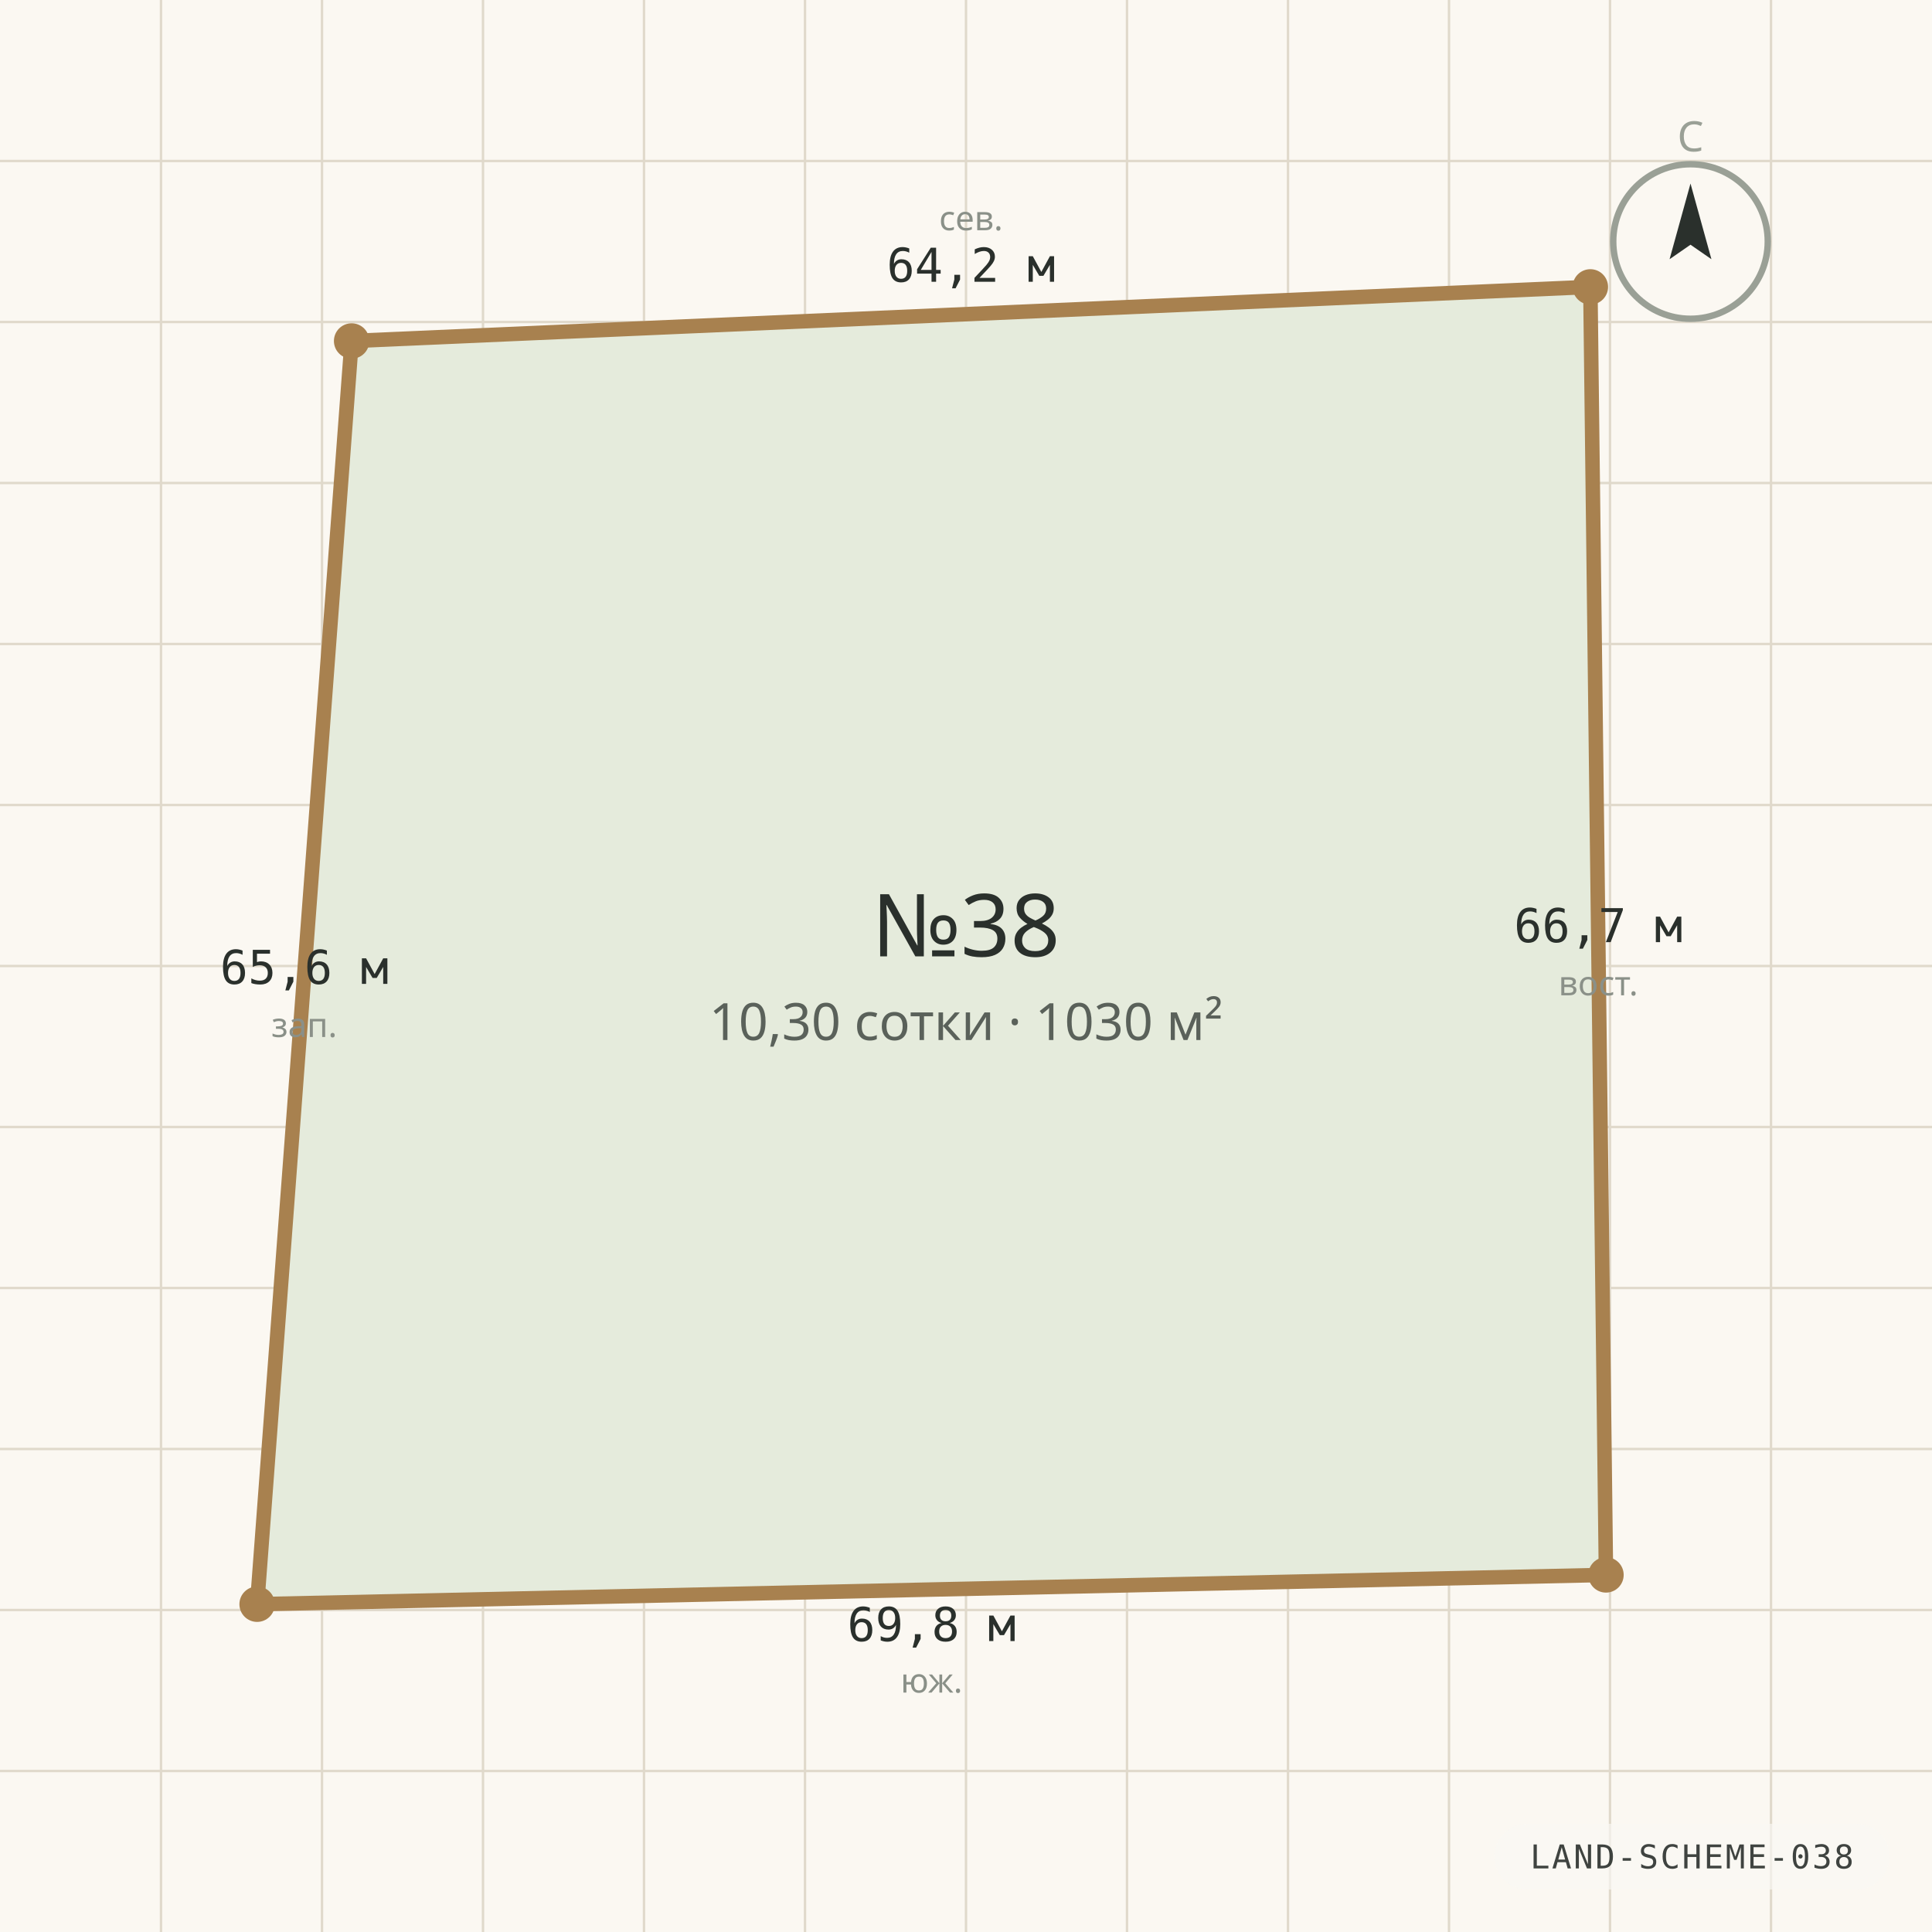
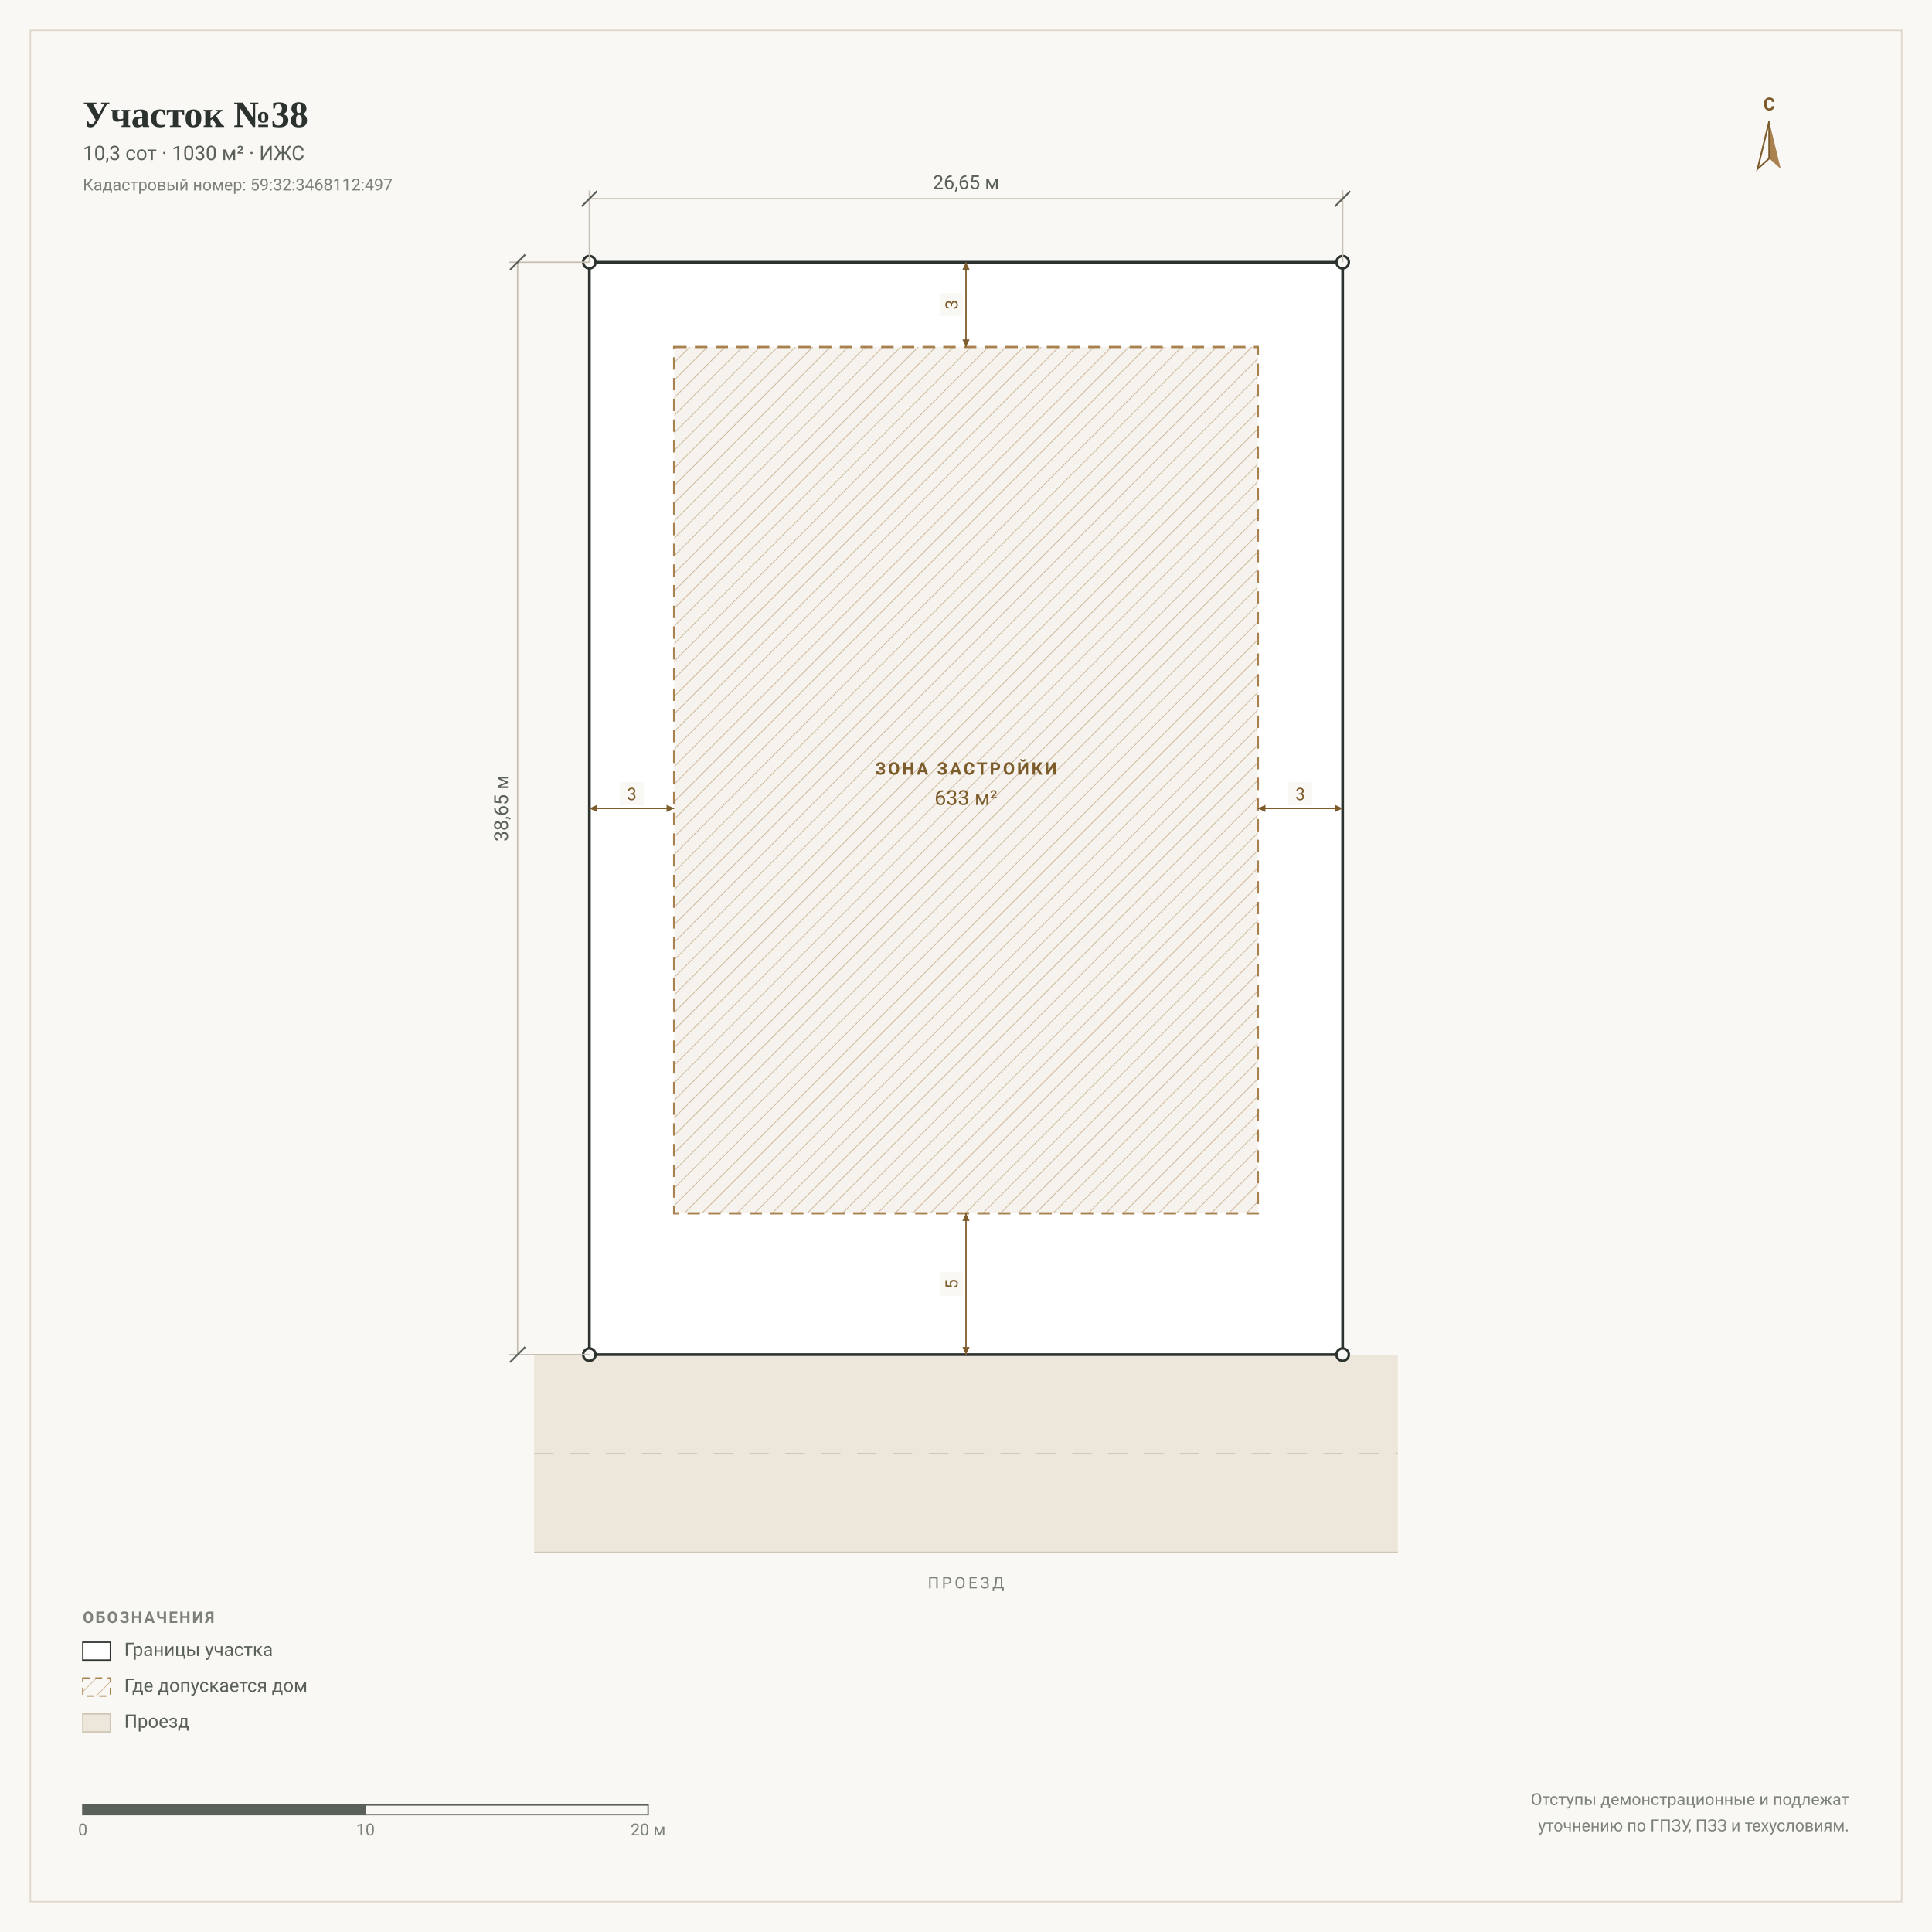
- <svg xmlns="http://www.w3.org/2000/svg" viewBox="0 0 1200 1200" width="1200" height="1200" role="img" aria-label="Схема границ участка №38" preserveAspectRatio="xMidYMid slice">
-   <rect width="1200" height="1200" fill="#FBF8F2" />
-   <g stroke="#E0D9CB" stroke-width="1.5">
-     <line x1="0" y1="100.0" x2="1200" y2="100.0" />
-     <line x1="100.0" y1="0" x2="100.0" y2="1200" />
-     <line x1="0" y1="200.0" x2="1200" y2="200.0" />
-     <line x1="200.0" y1="0" x2="200.0" y2="1200" />
-     <line x1="0" y1="300.0" x2="1200" y2="300.0" />
-     <line x1="300.0" y1="0" x2="300.0" y2="1200" />
-     <line x1="0" y1="400.0" x2="1200" y2="400.0" />
-     <line x1="400.0" y1="0" x2="400.0" y2="1200" />
-     <line x1="0" y1="500.0" x2="1200" y2="500.0" />
-     <line x1="500.0" y1="0" x2="500.0" y2="1200" />
-     <line x1="0" y1="600.0" x2="1200" y2="600.0" />
-     <line x1="600.0" y1="0" x2="600.0" y2="1200" />
-     <line x1="0" y1="700.0" x2="1200" y2="700.0" />
-     <line x1="700.0" y1="0" x2="700.0" y2="1200" />
-     <line x1="0" y1="800.0" x2="1200" y2="800.0" />
-     <line x1="800.0" y1="0" x2="800.0" y2="1200" />
-     <line x1="0" y1="900.0" x2="1200" y2="900.0" />
-     <line x1="900.0" y1="0" x2="900.0" y2="1200" />
-     <line x1="0" y1="1000.0" x2="1200" y2="1000.0" />
-     <line x1="1000.0" y1="0" x2="1000.0" y2="1200" />
-     <line x1="0" y1="1100.0" x2="1200" y2="1100.0" />
-     <line x1="1100.0" y1="0" x2="1100.0" y2="1200" />
+ <svg xmlns="http://www.w3.org/2000/svg" viewBox="0 0 1400 1400" width="1400" height="1400" role="img" aria-label="Схема участка №38: границы, отступы и зона застройки" font-family="'TT Commons Pro',-apple-system,BlinkMacSystemFont,'Segoe UI',Roboto,'Helvetica Neue',Arial,sans-serif">
+   <defs>
+     <pattern id="h-build" patternUnits="userSpaceOnUse" width="9" height="9" patternTransform="rotate(45)">
+       <line x1="0" y1="0" x2="0" y2="9" stroke="#a8814f" stroke-width="1.1" opacity=".5" />
+     </pattern>
+     <pattern id="h-sold" patternUnits="userSpaceOnUse" width="7" height="7" patternTransform="rotate(45)">
+       <line x1="0" y1="0" x2="0" y2="7" stroke="#7c8279" stroke-width="1" opacity=".45" />
+     </pattern>
+     <pattern id="h-forest" patternUnits="userSpaceOnUse" width="14" height="14">
+       <circle cx="4" cy="4" r="1.5" fill="#9fb188" opacity=".55" />
+       <circle cx="11" cy="10" r="1.1" fill="#9fb188" opacity=".4" />
+     </pattern>
+     <pattern id="h-water" patternUnits="userSpaceOnUse" width="26" height="12">
+       <path d="M0 6q6.5 -3 13 0t13 0" fill="none" stroke="#7d939b" stroke-width="1" opacity=".35" />
+     </pattern>
+   </defs>
+   <rect width="1400" height="1400" fill="#faf8f4" />
+   <rect x="387.078" y="981.627" width="625.843" height="143.373" fill="#ece6db" />
+   <line x1="387.078" y1="1125" x2="1012.922" y2="1125" stroke="#cfc6b6" stroke-width="1.2" />
+   <line x1="387.078" y1="1053.313" x2="1012.922" y2="1053.313" stroke="#cfc6b6" stroke-width="1" stroke-dasharray="14 12" />
+   <text x="700" y="1151" font-size="11.5" fill="#7c8279" text-anchor="middle" font-weight="400" letter-spacing="2">ПРОЕЗД</text>
+   <rect x="427.078" y="190" width="545.843" height="791.627" fill="#ffffff" stroke="#2c332e" stroke-width="2" />
+   <rect x="488.524" y="251.446" width="422.952" height="627.771" fill="#a8814f" opacity=".10" />
+   <rect x="488.524" y="251.446" width="422.952" height="627.771" fill="url(#h-build)" />
+   <rect x="488.524" y="251.446" width="422.952" height="627.771" fill="none" stroke="#a8814f" stroke-width="1.6" stroke-dasharray="9 6" />
+   <circle cx="427.078" cy="190" r="4.5" fill="#faf8f4" stroke="#2c332e" stroke-width="1.8" />
+   <circle cx="972.922" cy="190" r="4.5" fill="#faf8f4" stroke="#2c332e" stroke-width="1.8" />
+   <circle cx="427.078" cy="981.627" r="4.5" fill="#faf8f4" stroke="#2c332e" stroke-width="1.8" />
+   <circle cx="972.922" cy="981.627" r="4.5" fill="#faf8f4" stroke="#2c332e" stroke-width="1.8" />
+   <line x1="427.078" y1="190" x2="427.078" y2="138" stroke="#c6bfb1" stroke-width="1" />
+   <line x1="972.922" y1="190" x2="972.922" y2="138" stroke="#c6bfb1" stroke-width="1" />
+   <line x1="427.078" y1="144" x2="972.922" y2="144" stroke="#c6bfb1" stroke-width="1" />
+   <line x1="421.578" y1="149.5" x2="432.578" y2="138.5" stroke="#5a615a" stroke-width="1.3" />
+   <line x1="967.422" y1="149.5" x2="978.422" y2="138.5" stroke="#5a615a" stroke-width="1.3" />
+   <rect x="667.56" y="122.258" width="64.88" height="18.9" fill="#faf8f4" />
+   <text x="700" y="137" font-size="14" fill="#5a615a" text-anchor="middle" font-weight="400">26,65 м</text>
+   <line x1="427.078" y1="190" x2="369.078" y2="190" stroke="#c6bfb1" stroke-width="1" />
+   <line x1="427.078" y1="981.627" x2="369.078" y2="981.627" stroke="#c6bfb1" stroke-width="1" />
+   <line x1="375.078" y1="190" x2="375.078" y2="981.627" stroke="#c6bfb1" stroke-width="1" />
+   <line x1="369.578" y1="195.5" x2="380.578" y2="184.5" stroke="#5a615a" stroke-width="1.3" />
+   <line x1="369.578" y1="987.127" x2="380.578" y2="976.127" stroke="#5a615a" stroke-width="1.3" />
+   <g transform="translate(375.0783,585.8133) rotate(-90)">
+     <rect x="-32.44" y="-21.742" width="64.88" height="18.9" fill="#faf8f4" />
+     <text x="0" y="-7" font-size="14" fill="#5a615a" text-anchor="middle" font-weight="400">38,65 м</text>
  </g>
-   <polygon points="218.4,211.8 987.8,178.2 997.5,978.2 159.7,996.4" fill="#E5EBDC" stroke="#A8814F" stroke-width="9" stroke-linejoin="round" />
-   <circle cx="218.4" cy="211.8" r="11" fill="#A8814F" />
-   <text x="603.1" y="175.0" text-anchor="middle" font-family="ui-monospace, Consolas, monospace" font-size="29" fill="#2A302C">64,2 м</text>
-   <text x="603.1" y="143.0" text-anchor="middle" font-family="'Segoe UI', system-ui, sans-serif" font-size="21" fill="#8A9088">сев.</text>
-   <circle cx="987.8" cy="178.2" r="11" fill="#A8814F" />
-   <text x="992.7" y="585.2" text-anchor="middle" font-family="ui-monospace, Consolas, monospace" font-size="29" fill="#2A302C">66,7 м</text>
-   <text x="992.7" y="618.2" text-anchor="middle" font-family="'Segoe UI', system-ui, sans-serif" font-size="21" fill="#8A9088">вост.</text>
-   <circle cx="997.5" cy="978.2" r="11" fill="#A8814F" />
-   <text x="578.6" y="1019.3" text-anchor="middle" font-family="ui-monospace, Consolas, monospace" font-size="29" fill="#2A302C">69,8 м</text>
-   <text x="578.6" y="1051.3" text-anchor="middle" font-family="'Segoe UI', system-ui, sans-serif" font-size="21" fill="#8A9088">юж.</text>
-   <circle cx="159.7" cy="996.4" r="11" fill="#A8814F" />
-   <text x="189.0" y="611.1" text-anchor="middle" font-family="ui-monospace, Consolas, monospace" font-size="29" fill="#2A302C">65,6 м</text>
-   <text x="189.0" y="644.1" text-anchor="middle" font-family="'Segoe UI', system-ui, sans-serif" font-size="21" fill="#8A9088">зап.</text>
-   <text x="600" y="594" text-anchor="middle" font-family="'Segoe UI', system-ui, sans-serif" font-size="54" fill="#2A302C">№38</text>
-   <text x="600" y="646" text-anchor="middle" font-family="'Segoe UI', system-ui, sans-serif" font-size="32" fill="#5A615A">10,30 сотки · 1030 м²</text>
-   <g transform="translate(1050 150)">
-     <circle r="48" fill="none" stroke="#9AA096" stroke-width="4" />
-     <path d="M 0 -36 L 13 11 L 0 2 L -13 11 Z" fill="#2A302C" />
-     <text y="-56" text-anchor="middle" font-family="'Segoe UI', system-ui, sans-serif" font-size="26" fill="#9AA096">С</text>
+   <line x1="427.078" y1="585.813" x2="488.524" y2="585.813" stroke="#7d5c2c" stroke-width="1" />
+   <path d="M427.078 585.813 l5.5 -2.6 l0 5.2 Z" fill="#7d5c2c" />
+   <path d="M488.524 585.813 l-5.5 -2.6 l0 5.2 Z" fill="#7d5c2c" />
+   <rect x="449.301" y="566.651" width="17" height="16.875" fill="#faf8f4" />
+   <text x="457.801" y="579.813" font-size="12.5" fill="#7d5c2c" text-anchor="middle" font-weight="400">3</text>
+   <line x1="911.476" y1="585.813" x2="972.922" y2="585.813" stroke="#7d5c2c" stroke-width="1" />
+   <path d="M911.476 585.813 l5.5 -2.6 l0 5.2 Z" fill="#7d5c2c" />
+   <path d="M972.922 585.813 l-5.5 -2.6 l0 5.2 Z" fill="#7d5c2c" />
+   <rect x="933.699" y="566.651" width="17" height="16.875" fill="#faf8f4" />
+   <text x="942.199" y="579.813" font-size="12.5" fill="#7d5c2c" text-anchor="middle" font-weight="400">3</text>
+   <line x1="700" y1="190" x2="700" y2="251.446" stroke="#7d5c2c" stroke-width="1" />
+   <path d="M700 190 l-2.6 5.5 l5.2 0 Z" fill="#7d5c2c" />
+   <path d="M700 251.446 l-2.6 -5.5 l5.2 0 Z" fill="#7d5c2c" />
+   <g transform="translate(700,220.7229) rotate(-90)">
+     <rect x="-8.5" y="-19.163" width="17" height="16.875" fill="#faf8f4" />
+     <text x="0" y="-6" font-size="12.5" fill="#7d5c2c" text-anchor="middle" font-weight="400">3</text>
  </g>
-   <g font-family="ui-monospace, 'Cascadia Mono', Consolas, monospace" opacity="0.9">
-     <rect x="928.2" y="1132.8" width="245.4" height="40.8" rx="20.4" fill="rgba(250,248,244,0.72)" />
-     <text x="1050.9" y="1160.5" text-anchor="middle" fill="#2A302C" font-size="20.4" letter-spacing="1.2">LAND-SCHEME-038</text>
+   <line x1="700" y1="879.217" x2="700" y2="981.627" stroke="#7d5c2c" stroke-width="1" />
+   <path d="M700 879.217 l-2.6 5.5 l5.2 0 Z" fill="#7d5c2c" />
+   <path d="M700 981.627 l-2.6 -5.5 l5.2 0 Z" fill="#7d5c2c" />
+   <g transform="translate(700,930.4217) rotate(-90)">
+     <rect x="-8.5" y="-19.163" width="17" height="16.875" fill="#faf8f4" />
+     <text x="0" y="-6" font-size="12.5" fill="#7d5c2c" text-anchor="middle" font-weight="400">5</text>
  </g>
+   <text x="700" y="561.331" font-size="12.5" fill="#7d5c2c" text-anchor="middle" font-weight="700" letter-spacing="1.6">ЗОНА ЗАСТРОЙКИ</text>
+   <text x="700" y="583.331" font-size="15" fill="#7d5c2c" text-anchor="middle" font-weight="400">633 м²</text>
+   <rect x="22" y="22" width="1356" height="1356" fill="none" stroke="#ddd6c9" stroke-width="1" />
+   <text x="60" y="92" font-size="27" fill="#2c332e" text-anchor="start" font-weight="600" font-family="'TT Ramillas','Playfair Display',Georgia,'Times New Roman',serif">Участок №38</text>
+   <text x="60" y="116" font-size="14.5" fill="#5a615a" text-anchor="start" font-weight="400">10,3 сот · 1030 м² · ИЖС</text>
+   <text x="60" y="138" font-size="12" fill="#7c8279" text-anchor="start" font-weight="400">Кадастровый номер: 59:32:3468112:497</text>
+   <g transform="translate(1282,108)">
+     <path d="M0 -20 L8.4 14.4 L0 6.8 Z" fill="#a8814f" />
+     <path d="M0 -20 L-8.4 14.4 L0 6.8 Z" fill="none" stroke="#7d5c2c" stroke-width="1.2" />
+     <text x="0" y="-28" font-size="13" fill="#7d5c2c" text-anchor="middle" font-weight="700" letter-spacing="0.5">С</text>
+   </g>
+   <text x="60" y="1176" font-size="11.5" fill="#7c8279" text-anchor="start" font-weight="600" letter-spacing="1.2">ОБОЗНАЧЕНИЯ</text>
+   <rect x="60" y="1190" width="20" height="13" fill="#ffffff" stroke="#2c332e" stroke-width="1" />
+   <text x="90" y="1200" font-size="13.5" fill="#5a615a" text-anchor="start" font-weight="400">Границы участка</text>
+   <rect x="60" y="1216" width="20" height="13" fill="none" stroke="#a8814f" stroke-width="1" stroke-dasharray="5 4" />
+   <rect x="60" y="1216" width="20" height="13" fill="url(#h-build)" />
+   <text x="90" y="1226" font-size="13.5" fill="#5a615a" text-anchor="start" font-weight="400">Где допускается дом</text>
+   <rect x="60" y="1242" width="20" height="13" fill="#ece6db" stroke="#cfc6b6" stroke-width="1" />
+   <text x="90" y="1252" font-size="13.5" fill="#5a615a" text-anchor="start" font-weight="400">Проезд</text>
+   <rect x="60" y="1308" width="204.819" height="7" fill="#5a615a" stroke="#5a615a" stroke-width="1" />
+   <rect x="264.819" y="1308" width="204.819" height="7" fill="#faf8f4" stroke="#5a615a" stroke-width="1" />
+   <text x="60" y="1330" font-size="12" fill="#7c8279" text-anchor="middle" font-weight="400">0</text>
+   <text x="264.819" y="1330" font-size="12" fill="#7c8279" text-anchor="middle" font-weight="400">10</text>
+   <text x="469.639" y="1330" font-size="12" fill="#7c8279" text-anchor="middle" font-weight="400">20 м</text>
+   <text x="1340" y="1308" font-size="12" fill="#7c8279" text-anchor="end" font-weight="400">Отступы демонстрационные и подлежат</text>
+   <text x="1340" y="1327" font-size="12" fill="#7c8279" text-anchor="end" font-weight="400">уточнению по ГПЗУ, ПЗЗ и техусловиям.</text>
</svg>
